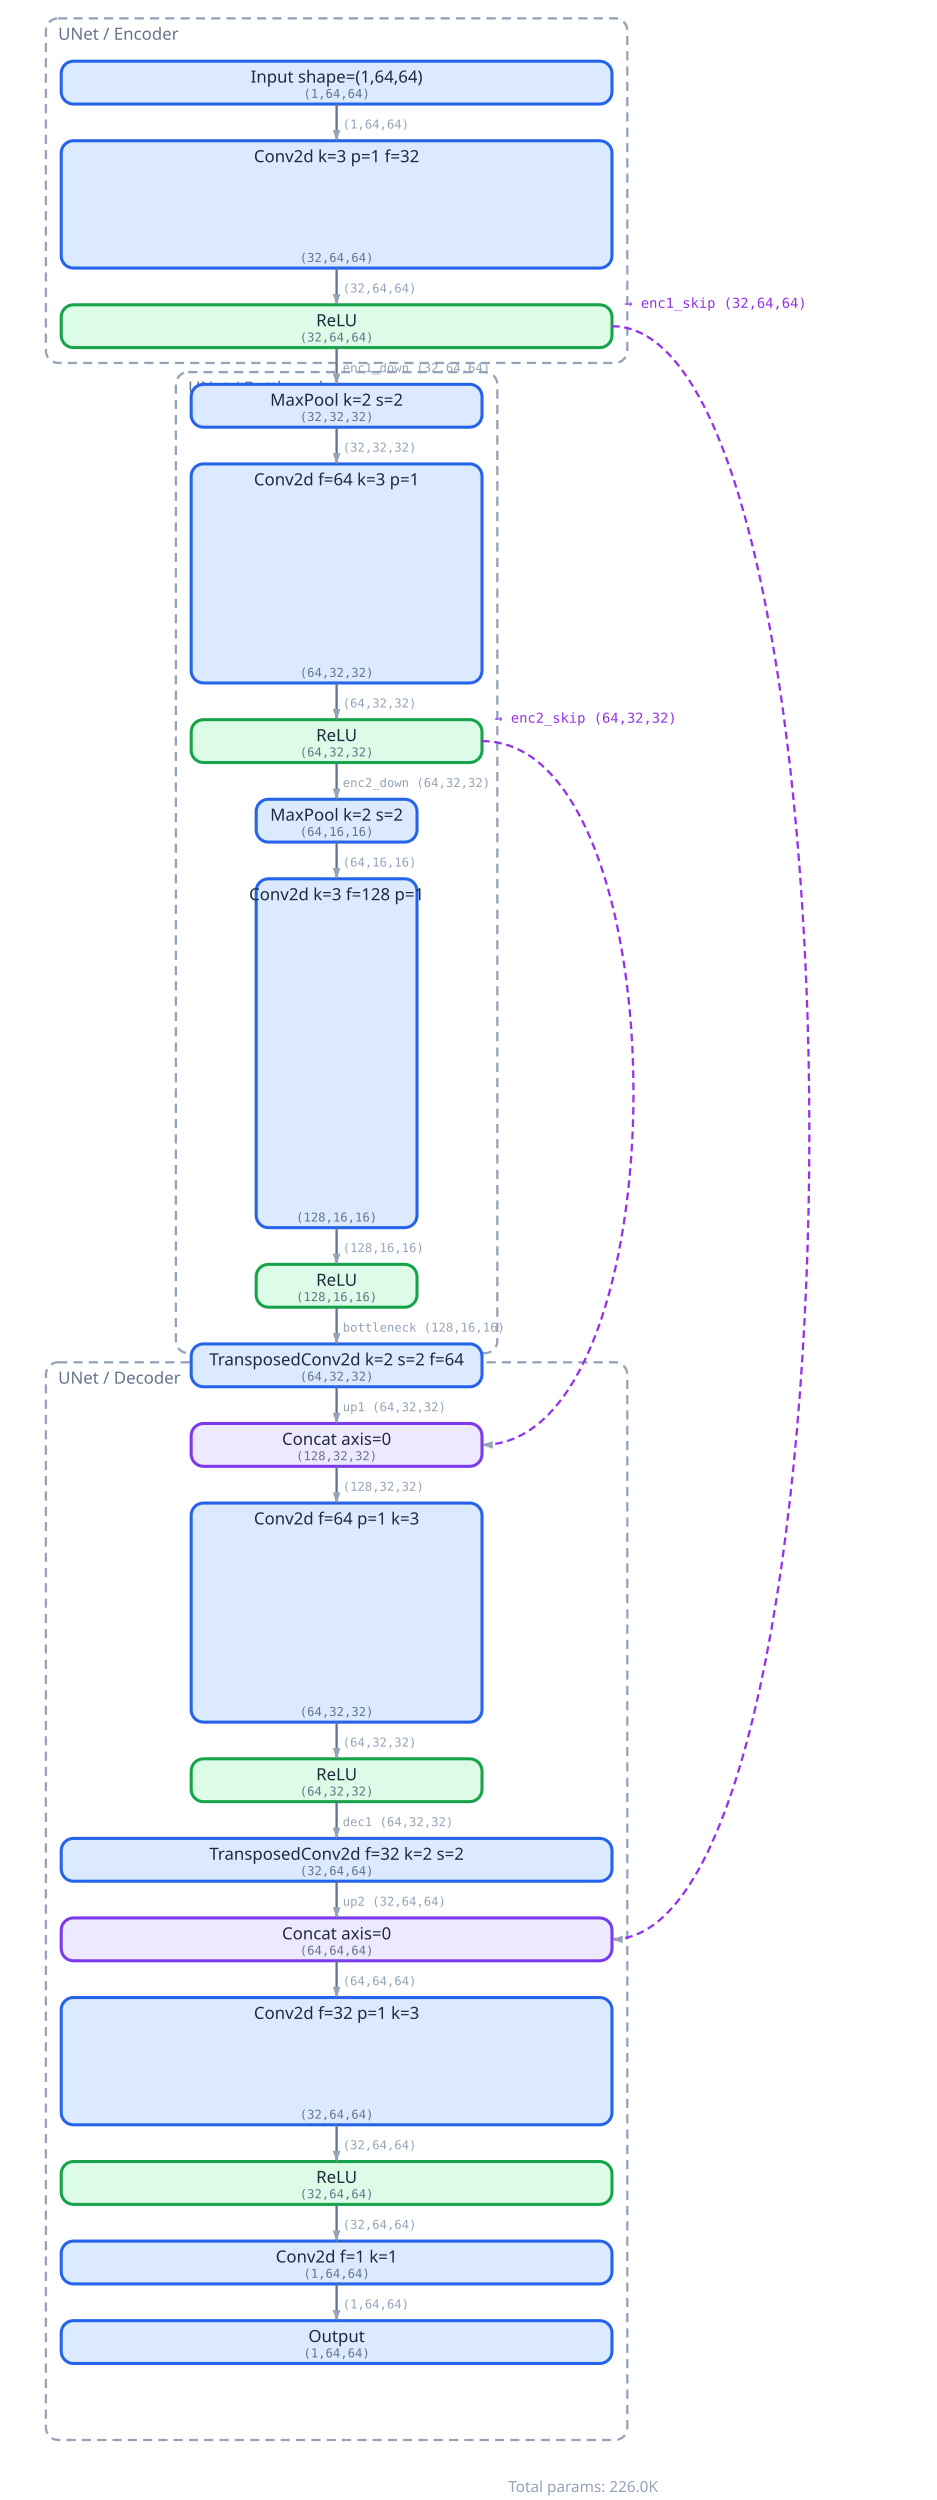
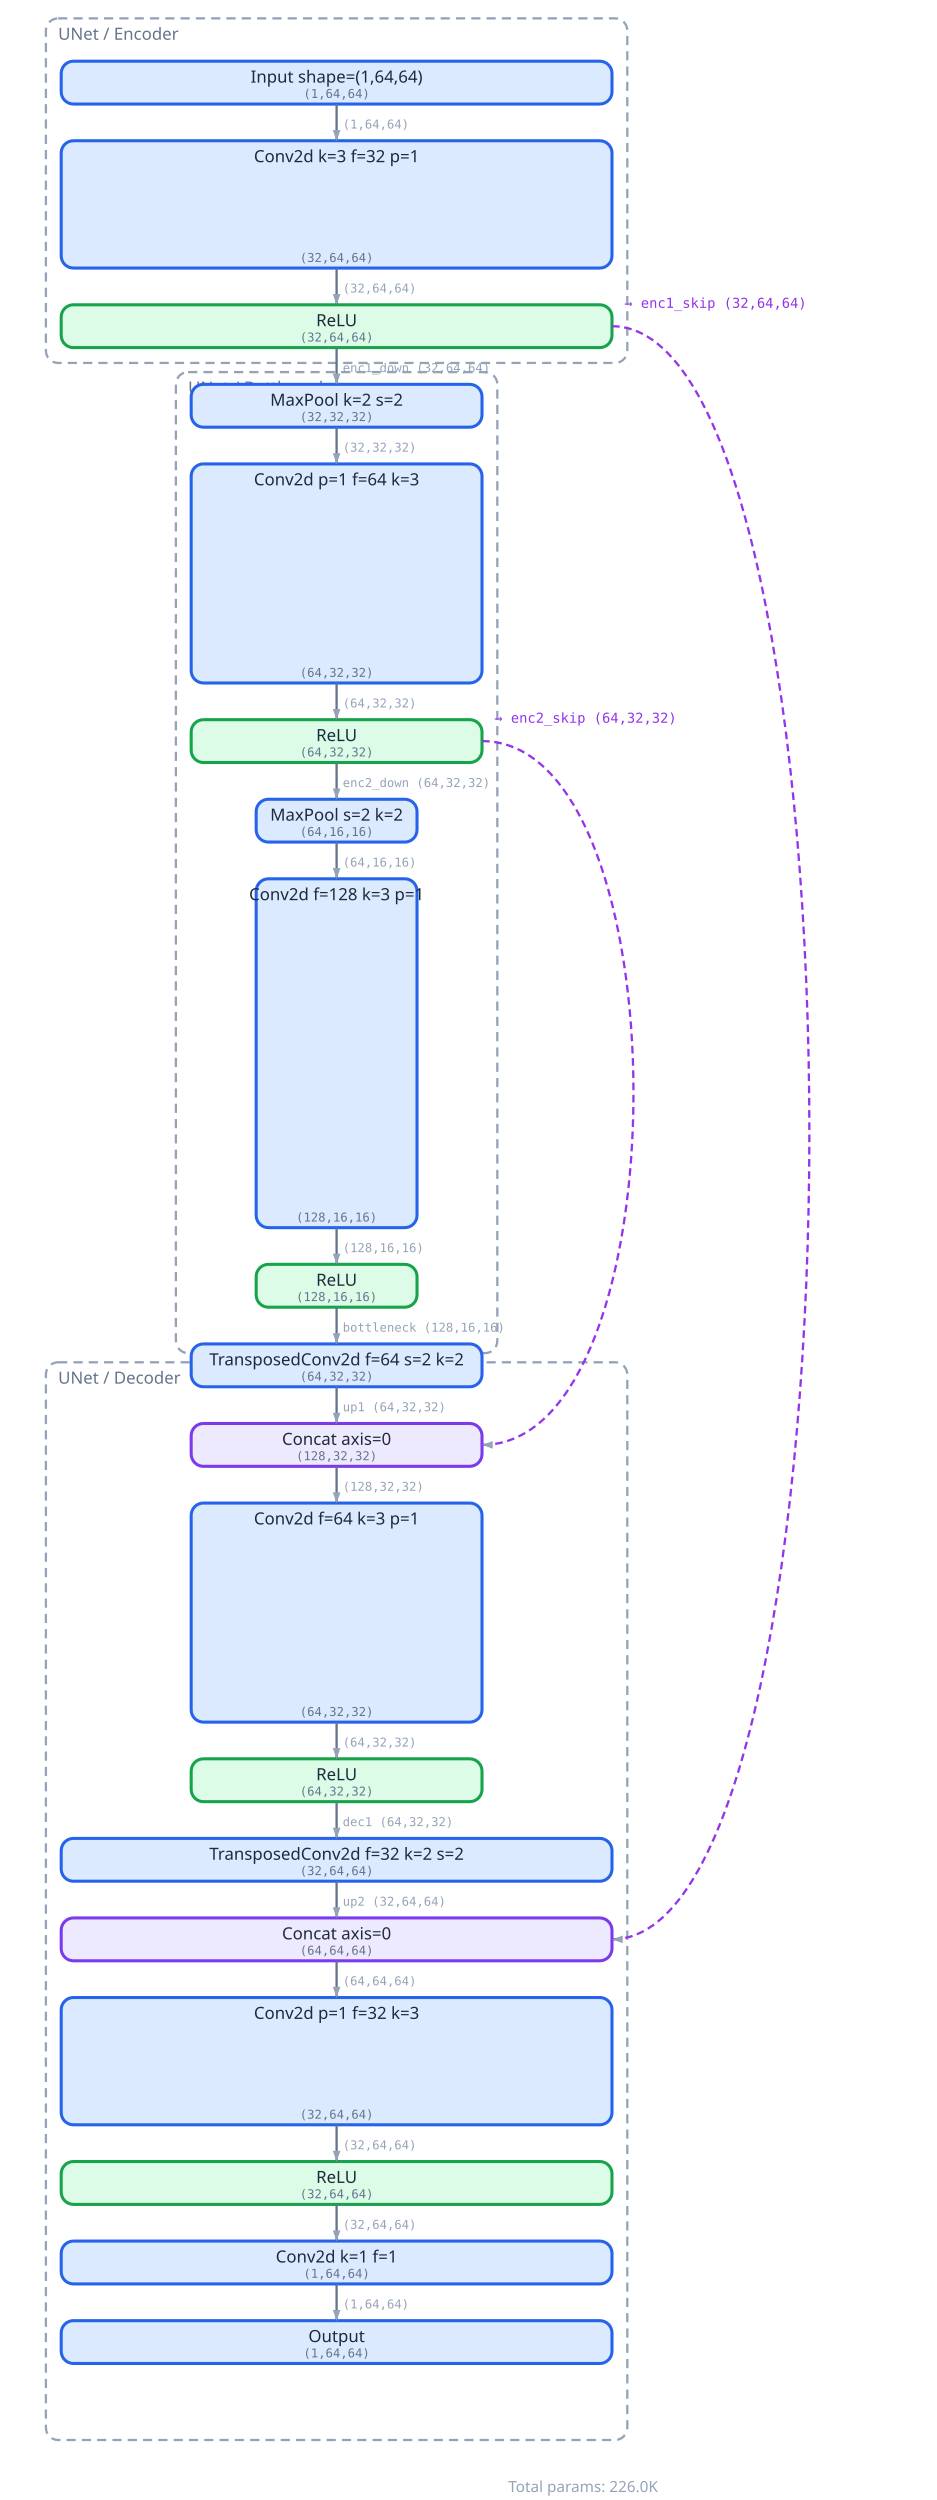
<svg xmlns="http://www.w3.org/2000/svg" viewBox="0 0 612 1634" width="612" height="1634">
  <defs>
    <marker id="arrowhead" markerWidth="7" markerHeight="5" refX="7" refY="2.5" markerUnits="userSpaceOnUse" orient="auto">
      <polygon points="0 0, 7 2.5, 0 5" fill="#94a3b8" />
    </marker>
  </defs>
  <rect x="30" y="12" width="380" height="225.207" fill="none" rx="8" stroke="#94a3b8" stroke-dasharray="6,4" stroke-width="1.5" />
  <text x="38" y="26" fill="#64748b" font-family="sans-serif" font-size="11" font-weight="500">UNet / Encoder</text>
  <rect x="114.956" y="243.207" width="210.088" height="641.182" fill="none" rx="8" stroke="#94a3b8" stroke-dasharray="6,4" stroke-width="1.5" />
  <text x="122.956" y="257.207" fill="#64748b" font-family="sans-serif" font-size="11" font-weight="500">UNet / Bottleneck</text>
  <rect x="30" y="890.389" width="380" height="704.389" fill="none" rx="8" stroke="#94a3b8" stroke-dasharray="6,4" stroke-width="1.5" />
  <text x="38" y="904.389" fill="#64748b" font-family="sans-serif" font-size="11" font-weight="500">UNet / Decoder</text>
-   <rect x="124.956" y="878.389" width="190.088" height="28" rx="8" ry="8" fill="#dbeafe" stroke="#2563eb" stroke-width="2" />
-   <text x="220" y="892.389" fill="#1e293b" font-family="sans-serif" font-size="11" font-weight="500" text-anchor="middle">TransposedConv2d k=2 s=2 f=64</text>
-   <text x="220" y="902.389" fill="#64748b" font-family="monospace" font-size="8" text-anchor="middle">(64,32,32)</text>
+   <rect x="40" y="1464.778" width="360" height="28" rx="8" ry="8" fill="#dbeafe" stroke="#2563eb" stroke-width="2" />
+   <text x="220" y="1478.778" fill="#1e293b" font-family="sans-serif" font-size="11" font-weight="500" text-anchor="middle">Conv2d k=1 f=1</text>
+   <text x="220" y="1488.778" fill="#64748b" font-family="monospace" font-size="8" text-anchor="middle">(1,64,64)</text>
  <rect x="40" y="1412.778" width="360" height="28" rx="8" ry="8" fill="#dcfce7" stroke="#16a34a" stroke-width="2" />
  <text x="220" y="1426.778" fill="#1e293b" font-family="sans-serif" font-size="11" font-weight="500" text-anchor="middle">ReLU</text>
  <text x="220" y="1436.778" fill="#64748b" font-family="monospace" font-size="8" text-anchor="middle">(32,64,64)</text>
+   <rect x="124.956" y="303.207" width="190.088" height="143.182" rx="8" ry="8" fill="#dbeafe" stroke="#2563eb" stroke-width="2" />
+   <text x="220" y="317.207" fill="#1e293b" font-family="sans-serif" font-size="11" font-weight="500" text-anchor="middle">Conv2d p=1 f=64 k=3</text>
+   <text x="220" y="442.389" fill="#64748b" font-family="monospace" font-size="8" text-anchor="middle">(64,32,32)</text>
+   <rect x="167.434" y="574.389" width="105.133" height="228" rx="8" ry="8" fill="#dbeafe" stroke="#2563eb" stroke-width="2" />
+   <text x="220" y="588.389" fill="#1e293b" font-family="sans-serif" font-size="11" font-weight="500" text-anchor="middle">Conv2d f=128 k=3 p=1</text>
+   <text x="220" y="798.389" fill="#64748b" font-family="monospace" font-size="8" text-anchor="middle">(128,16,16)</text>
+   <rect x="40" y="40" width="360" height="28" rx="8" ry="8" fill="#dbeafe" stroke="#2563eb" stroke-width="2" />
+   <text x="220" y="54" fill="#1e293b" font-family="sans-serif" font-size="11" font-weight="500" text-anchor="middle">Input shape=(1,64,64)</text>
+   <text x="220" y="64" fill="#64748b" font-family="monospace" font-size="8" text-anchor="middle">(1,64,64)</text>
+   <rect x="40" y="1305.571" width="360" height="83.207" rx="8" ry="8" fill="#dbeafe" stroke="#2563eb" stroke-width="2" />
+   <text x="220" y="1319.571" fill="#1e293b" font-family="sans-serif" font-size="11" font-weight="500" text-anchor="middle">Conv2d p=1 f=32 k=3</text>
+   <text x="220" y="1384.778" fill="#64748b" font-family="monospace" font-size="8" text-anchor="middle">(32,64,64)</text>
+   <rect x="124.956" y="1149.571" width="190.088" height="28" rx="8" ry="8" fill="#dcfce7" stroke="#16a34a" stroke-width="2" />
+   <text x="220" y="1163.571" fill="#1e293b" font-family="sans-serif" font-size="11" font-weight="500" text-anchor="middle">ReLU</text>
+   <text x="220" y="1173.571" fill="#64748b" font-family="monospace" font-size="8" text-anchor="middle">(64,32,32)</text>
+   <rect x="124.956" y="878.389" width="190.088" height="28" rx="8" ry="8" fill="#dbeafe" stroke="#2563eb" stroke-width="2" />
+   <text x="220" y="892.389" fill="#1e293b" font-family="sans-serif" font-size="11" font-weight="500" text-anchor="middle">TransposedConv2d f=64 s=2 k=2</text>
+   <text x="220" y="902.389" fill="#64748b" font-family="monospace" font-size="8" text-anchor="middle">(64,32,32)</text>
+   <rect x="40" y="1201.571" width="360" height="28" rx="8" ry="8" fill="#dbeafe" stroke="#2563eb" stroke-width="2" />
+   <text x="220" y="1215.571" fill="#1e293b" font-family="sans-serif" font-size="11" font-weight="500" text-anchor="middle">TransposedConv2d f=32 k=2 s=2</text>
+   <text x="220" y="1225.571" fill="#64748b" font-family="monospace" font-size="8" text-anchor="middle">(32,64,64)</text>
+   <rect x="124.956" y="470.389" width="190.088" height="28" rx="8" ry="8" fill="#dcfce7" stroke="#16a34a" stroke-width="2" />
+   <text x="220" y="484.389" fill="#1e293b" font-family="sans-serif" font-size="11" font-weight="500" text-anchor="middle">ReLU</text>
+   <text x="220" y="494.389" fill="#64748b" font-family="monospace" font-size="8" text-anchor="middle">(64,32,32)</text>
+   <rect x="124.956" y="982.389" width="190.088" height="143.182" rx="8" ry="8" fill="#dbeafe" stroke="#2563eb" stroke-width="2" />
+   <text x="220" y="996.389" fill="#1e293b" font-family="sans-serif" font-size="11" font-weight="500" text-anchor="middle">Conv2d f=64 k=3 p=1</text>
+   <text x="220" y="1121.571" fill="#64748b" font-family="monospace" font-size="8" text-anchor="middle">(64,32,32)</text>
+   <rect x="40" y="1516.778" width="360" height="28" rx="8" ry="8" fill="#dbeafe" stroke="#2563eb" stroke-width="2" />
+   <text x="220" y="1530.778" fill="#1e293b" font-family="sans-serif" font-size="11" font-weight="500" text-anchor="middle">Output</text>
+   <text x="220" y="1540.778" fill="#64748b" font-family="monospace" font-size="8" text-anchor="middle">(1,64,64)</text>
+   <rect x="124.956" y="930.389" width="190.088" height="28" rx="8" ry="8" fill="#ede9fe" stroke="#7c3aed" stroke-width="2" />
+   <text x="220" y="944.389" fill="#1e293b" font-family="sans-serif" font-size="11" font-weight="500" text-anchor="middle">Concat axis=0</text>
+   <text x="220" y="954.389" fill="#64748b" font-family="monospace" font-size="8" text-anchor="middle">(128,32,32)</text>
+   <rect x="124.956" y="251.207" width="190.088" height="28" rx="8" ry="8" fill="#dbeafe" stroke="#2563eb" stroke-width="2" />
+   <text x="220" y="265.207" fill="#1e293b" font-family="sans-serif" font-size="11" font-weight="500" text-anchor="middle">MaxPool k=2 s=2</text>
+   <text x="220" y="275.207" fill="#64748b" font-family="monospace" font-size="8" text-anchor="middle">(32,32,32)</text>
+   <rect x="40" y="1253.571" width="360" height="28" rx="8" ry="8" fill="#ede9fe" stroke="#7c3aed" stroke-width="2" />
+   <text x="220" y="1267.571" fill="#1e293b" font-family="sans-serif" font-size="11" font-weight="500" text-anchor="middle">Concat axis=0</text>
+   <text x="220" y="1277.571" fill="#64748b" font-family="monospace" font-size="8" text-anchor="middle">(64,64,64)</text>
+   <rect x="167.434" y="522.389" width="105.133" height="28" rx="8" ry="8" fill="#dbeafe" stroke="#2563eb" stroke-width="2" />
+   <text x="220" y="536.389" fill="#1e293b" font-family="sans-serif" font-size="11" font-weight="500" text-anchor="middle">MaxPool s=2 k=2</text>
+   <text x="220" y="546.389" fill="#64748b" font-family="monospace" font-size="8" text-anchor="middle">(64,16,16)</text>
+   <rect x="40" y="92" width="360" height="83.207" rx="8" ry="8" fill="#dbeafe" stroke="#2563eb" stroke-width="2" />
+   <text x="220" y="106" fill="#1e293b" font-family="sans-serif" font-size="11" font-weight="500" text-anchor="middle">Conv2d k=3 f=32 p=1</text>
+   <text x="220" y="171.207" fill="#64748b" font-family="monospace" font-size="8" text-anchor="middle">(32,64,64)</text>
+   <rect x="40" y="199.207" width="360" height="28" rx="8" ry="8" fill="#dcfce7" stroke="#16a34a" stroke-width="2" />
+   <text x="220" y="213.207" fill="#1e293b" font-family="sans-serif" font-size="11" font-weight="500" text-anchor="middle">ReLU</text>
+   <text x="220" y="223.207" fill="#64748b" font-family="monospace" font-size="8" text-anchor="middle">(32,64,64)</text>
  <rect x="167.434" y="826.389" width="105.133" height="28" rx="8" ry="8" fill="#dcfce7" stroke="#16a34a" stroke-width="2" />
  <text x="220" y="840.389" fill="#1e293b" font-family="sans-serif" font-size="11" font-weight="500" text-anchor="middle">ReLU</text>
  <text x="220" y="850.389" fill="#64748b" font-family="monospace" font-size="8" text-anchor="middle">(128,16,16)</text>
-   <rect x="40" y="40" width="360" height="28" rx="8" ry="8" fill="#dbeafe" stroke="#2563eb" stroke-width="2" />
-   <text x="220" y="54" fill="#1e293b" font-family="sans-serif" font-size="11" font-weight="500" text-anchor="middle">Input shape=(1,64,64)</text>
-   <text x="220" y="64" fill="#64748b" font-family="monospace" font-size="8" text-anchor="middle">(1,64,64)</text>
-   <rect x="124.956" y="930.389" width="190.088" height="28" rx="8" ry="8" fill="#ede9fe" stroke="#7c3aed" stroke-width="2" />
-   <text x="220" y="944.389" fill="#1e293b" font-family="sans-serif" font-size="11" font-weight="500" text-anchor="middle">Concat axis=0</text>
-   <text x="220" y="954.389" fill="#64748b" font-family="monospace" font-size="8" text-anchor="middle">(128,32,32)</text>
-   <rect x="167.434" y="522.389" width="105.133" height="28" rx="8" ry="8" fill="#dbeafe" stroke="#2563eb" stroke-width="2" />
-   <text x="220" y="536.389" fill="#1e293b" font-family="sans-serif" font-size="11" font-weight="500" text-anchor="middle">MaxPool k=2 s=2</text>
-   <text x="220" y="546.389" fill="#64748b" font-family="monospace" font-size="8" text-anchor="middle">(64,16,16)</text>
-   <rect x="167.434" y="574.389" width="105.133" height="228" rx="8" ry="8" fill="#dbeafe" stroke="#2563eb" stroke-width="2" />
-   <text x="220" y="588.389" fill="#1e293b" font-family="sans-serif" font-size="11" font-weight="500" text-anchor="middle">Conv2d k=3 f=128 p=1</text>
-   <text x="220" y="798.389" fill="#64748b" font-family="monospace" font-size="8" text-anchor="middle">(128,16,16)</text>
-   <rect x="124.956" y="982.389" width="190.088" height="143.182" rx="8" ry="8" fill="#dbeafe" stroke="#2563eb" stroke-width="2" />
-   <text x="220" y="996.389" fill="#1e293b" font-family="sans-serif" font-size="11" font-weight="500" text-anchor="middle">Conv2d f=64 p=1 k=3</text>
-   <text x="220" y="1121.571" fill="#64748b" font-family="monospace" font-size="8" text-anchor="middle">(64,32,32)</text>
-   <rect x="40" y="199.207" width="360" height="28" rx="8" ry="8" fill="#dcfce7" stroke="#16a34a" stroke-width="2" />
-   <text x="220" y="213.207" fill="#1e293b" font-family="sans-serif" font-size="11" font-weight="500" text-anchor="middle">ReLU</text>
-   <text x="220" y="223.207" fill="#64748b" font-family="monospace" font-size="8" text-anchor="middle">(32,64,64)</text>
-   <rect x="124.956" y="303.207" width="190.088" height="143.182" rx="8" ry="8" fill="#dbeafe" stroke="#2563eb" stroke-width="2" />
-   <text x="220" y="317.207" fill="#1e293b" font-family="sans-serif" font-size="11" font-weight="500" text-anchor="middle">Conv2d f=64 k=3 p=1</text>
-   <text x="220" y="442.389" fill="#64748b" font-family="monospace" font-size="8" text-anchor="middle">(64,32,32)</text>
-   <rect x="40" y="92" width="360" height="83.207" rx="8" ry="8" fill="#dbeafe" stroke="#2563eb" stroke-width="2" />
-   <text x="220" y="106" fill="#1e293b" font-family="sans-serif" font-size="11" font-weight="500" text-anchor="middle">Conv2d k=3 p=1 f=32</text>
-   <text x="220" y="171.207" fill="#64748b" font-family="monospace" font-size="8" text-anchor="middle">(32,64,64)</text>
-   <rect x="124.956" y="470.389" width="190.088" height="28" rx="8" ry="8" fill="#dcfce7" stroke="#16a34a" stroke-width="2" />
-   <text x="220" y="484.389" fill="#1e293b" font-family="sans-serif" font-size="11" font-weight="500" text-anchor="middle">ReLU</text>
-   <text x="220" y="494.389" fill="#64748b" font-family="monospace" font-size="8" text-anchor="middle">(64,32,32)</text>
-   <rect x="124.956" y="251.207" width="190.088" height="28" rx="8" ry="8" fill="#dbeafe" stroke="#2563eb" stroke-width="2" />
-   <text x="220" y="265.207" fill="#1e293b" font-family="sans-serif" font-size="11" font-weight="500" text-anchor="middle">MaxPool k=2 s=2</text>
-   <text x="220" y="275.207" fill="#64748b" font-family="monospace" font-size="8" text-anchor="middle">(32,32,32)</text>
-   <rect x="124.956" y="1149.571" width="190.088" height="28" rx="8" ry="8" fill="#dcfce7" stroke="#16a34a" stroke-width="2" />
-   <text x="220" y="1163.571" fill="#1e293b" font-family="sans-serif" font-size="11" font-weight="500" text-anchor="middle">ReLU</text>
-   <text x="220" y="1173.571" fill="#64748b" font-family="monospace" font-size="8" text-anchor="middle">(64,32,32)</text>
-   <rect x="40" y="1201.571" width="360" height="28" rx="8" ry="8" fill="#dbeafe" stroke="#2563eb" stroke-width="2" />
-   <text x="220" y="1215.571" fill="#1e293b" font-family="sans-serif" font-size="11" font-weight="500" text-anchor="middle">TransposedConv2d f=32 k=2 s=2</text>
-   <text x="220" y="1225.571" fill="#64748b" font-family="monospace" font-size="8" text-anchor="middle">(32,64,64)</text>
-   <rect x="40" y="1253.571" width="360" height="28" rx="8" ry="8" fill="#ede9fe" stroke="#7c3aed" stroke-width="2" />
-   <text x="220" y="1267.571" fill="#1e293b" font-family="sans-serif" font-size="11" font-weight="500" text-anchor="middle">Concat axis=0</text>
-   <text x="220" y="1277.571" fill="#64748b" font-family="monospace" font-size="8" text-anchor="middle">(64,64,64)</text>
-   <rect x="40" y="1305.571" width="360" height="83.207" rx="8" ry="8" fill="#dbeafe" stroke="#2563eb" stroke-width="2" />
-   <text x="220" y="1319.571" fill="#1e293b" font-family="sans-serif" font-size="11" font-weight="500" text-anchor="middle">Conv2d f=32 p=1 k=3</text>
-   <text x="220" y="1384.778" fill="#64748b" font-family="monospace" font-size="8" text-anchor="middle">(32,64,64)</text>
-   <rect x="40" y="1464.778" width="360" height="28" rx="8" ry="8" fill="#dbeafe" stroke="#2563eb" stroke-width="2" />
-   <text x="220" y="1478.778" fill="#1e293b" font-family="sans-serif" font-size="11" font-weight="500" text-anchor="middle">Conv2d f=1 k=1</text>
-   <text x="220" y="1488.778" fill="#64748b" font-family="monospace" font-size="8" text-anchor="middle">(1,64,64)</text>
-   <rect x="40" y="1516.778" width="360" height="28" rx="8" ry="8" fill="#dbeafe" stroke="#2563eb" stroke-width="2" />
-   <text x="220" y="1530.778" fill="#1e293b" font-family="sans-serif" font-size="11" font-weight="500" text-anchor="middle">Output</text>
-   <text x="220" y="1540.778" fill="#64748b" font-family="monospace" font-size="8" text-anchor="middle">(1,64,64)</text>
  <path d="M 220 68 L 220 92" fill="none" marker-end="url(#arrowhead)" stroke="#64748b" stroke-width="1.5" />
  <text x="224" y="84" fill="#94a3b8" font-family="monospace" font-size="8">(1,64,64)</text>
  <path d="M 220 175.207 L 220 199.207" fill="none" marker-end="url(#arrowhead)" stroke="#64748b" stroke-width="1.5" />
  <text x="224" y="191.207" fill="#94a3b8" font-family="monospace" font-size="8">(32,64,64)</text>
  <path d="M 220 227.207 L 220 251.207" fill="none" marker-end="url(#arrowhead)" stroke="#64748b" stroke-width="1.5" />
  <text x="224" y="243.207" fill="#94a3b8" font-family="monospace" font-size="8">enc1_down (32,64,64)</text>
  <path d="M 220 279.207 L 220 303.207" fill="none" marker-end="url(#arrowhead)" stroke="#64748b" stroke-width="1.5" />
  <text x="224" y="295.207" fill="#94a3b8" font-family="monospace" font-size="8">(32,32,32)</text>
  <path d="M 220 446.389 L 220 470.389" fill="none" marker-end="url(#arrowhead)" stroke="#64748b" stroke-width="1.5" />
  <text x="224" y="462.389" fill="#94a3b8" font-family="monospace" font-size="8">(64,32,32)</text>
  <path d="M 220 498.389 L 220 522.389" fill="none" marker-end="url(#arrowhead)" stroke="#64748b" stroke-width="1.5" />
  <text x="224" y="514.389" fill="#94a3b8" font-family="monospace" font-size="8">enc2_down (64,32,32)</text>
  <path d="M 220 550.389 L 220 574.389" fill="none" marker-end="url(#arrowhead)" stroke="#64748b" stroke-width="1.5" />
  <text x="224" y="566.389" fill="#94a3b8" font-family="monospace" font-size="8">(64,16,16)</text>
  <path d="M 220 802.389 L 220 826.389" fill="none" marker-end="url(#arrowhead)" stroke="#64748b" stroke-width="1.5" />
  <text x="224" y="818.389" fill="#94a3b8" font-family="monospace" font-size="8">(128,16,16)</text>
  <path d="M 220 854.389 L 220 878.389" fill="none" marker-end="url(#arrowhead)" stroke="#64748b" stroke-width="1.5" />
  <text x="224" y="870.389" fill="#94a3b8" font-family="monospace" font-size="8">bottleneck (128,16,16)</text>
  <path d="M 220 906.389 L 220 930.389" fill="none" marker-end="url(#arrowhead)" stroke="#64748b" stroke-width="1.5" />
  <text x="224" y="922.389" fill="#94a3b8" font-family="monospace" font-size="8">up1 (64,32,32)</text>
  <path d="M 315.044 484.389 C 447.044 484.389, 447.044 944.389, 315.044 944.389" fill="none" marker-end="url(#arrowhead)" stroke="#9333ea" stroke-dasharray="5,3" stroke-width="1.5" />
  <text x="323.044" y="472.389" fill="#9333ea" font-family="monospace" font-size="9" text-anchor="start">→ enc2_skip (64,32,32)</text>
  <path d="M 220 958.389 L 220 982.389" fill="none" marker-end="url(#arrowhead)" stroke="#64748b" stroke-width="1.5" />
  <text x="224" y="974.389" fill="#94a3b8" font-family="monospace" font-size="8">(128,32,32)</text>
  <path d="M 220 1125.571 L 220 1149.571" fill="none" marker-end="url(#arrowhead)" stroke="#64748b" stroke-width="1.5" />
  <text x="224" y="1141.571" fill="#94a3b8" font-family="monospace" font-size="8">(64,32,32)</text>
  <path d="M 220 1177.571 L 220 1201.571" fill="none" marker-end="url(#arrowhead)" stroke="#64748b" stroke-width="1.5" />
  <text x="224" y="1193.571" fill="#94a3b8" font-family="monospace" font-size="8">dec1 (64,32,32)</text>
  <path d="M 220 1229.571 L 220 1253.571" fill="none" marker-end="url(#arrowhead)" stroke="#64748b" stroke-width="1.5" />
  <text x="224" y="1245.571" fill="#94a3b8" font-family="monospace" font-size="8">up2 (32,64,64)</text>
  <path d="M 400 213.207 C 572 213.207, 572 1267.571, 400 1267.571" fill="none" marker-end="url(#arrowhead)" stroke="#9333ea" stroke-dasharray="5,3" stroke-width="1.5" />
  <text x="408" y="201.207" fill="#9333ea" font-family="monospace" font-size="9" text-anchor="start">→ enc1_skip (32,64,64)</text>
  <path d="M 220 1281.571 L 220 1305.571" fill="none" marker-end="url(#arrowhead)" stroke="#64748b" stroke-width="1.5" />
  <text x="224" y="1297.571" fill="#94a3b8" font-family="monospace" font-size="8">(64,64,64)</text>
  <path d="M 220 1388.778 L 220 1412.778" fill="none" marker-end="url(#arrowhead)" stroke="#64748b" stroke-width="1.5" />
  <text x="224" y="1404.778" fill="#94a3b8" font-family="monospace" font-size="8">(32,64,64)</text>
  <path d="M 220 1440.778 L 220 1464.778" fill="none" marker-end="url(#arrowhead)" stroke="#64748b" stroke-width="1.5" />
  <text x="224" y="1456.778" fill="#94a3b8" font-family="monospace" font-size="8">(32,64,64)</text>
  <path d="M 220 1492.778 L 220 1516.778" fill="none" marker-end="url(#arrowhead)" stroke="#64748b" stroke-width="1.5" />
  <text x="224" y="1508.778" fill="#94a3b8" font-family="monospace" font-size="8">(1,64,64)</text>
  <text x="430" y="1628.778" fill="#94a3b8" font-family="sans-serif" font-size="10" text-anchor="end">Total params: 226.0K</text>
</svg>
